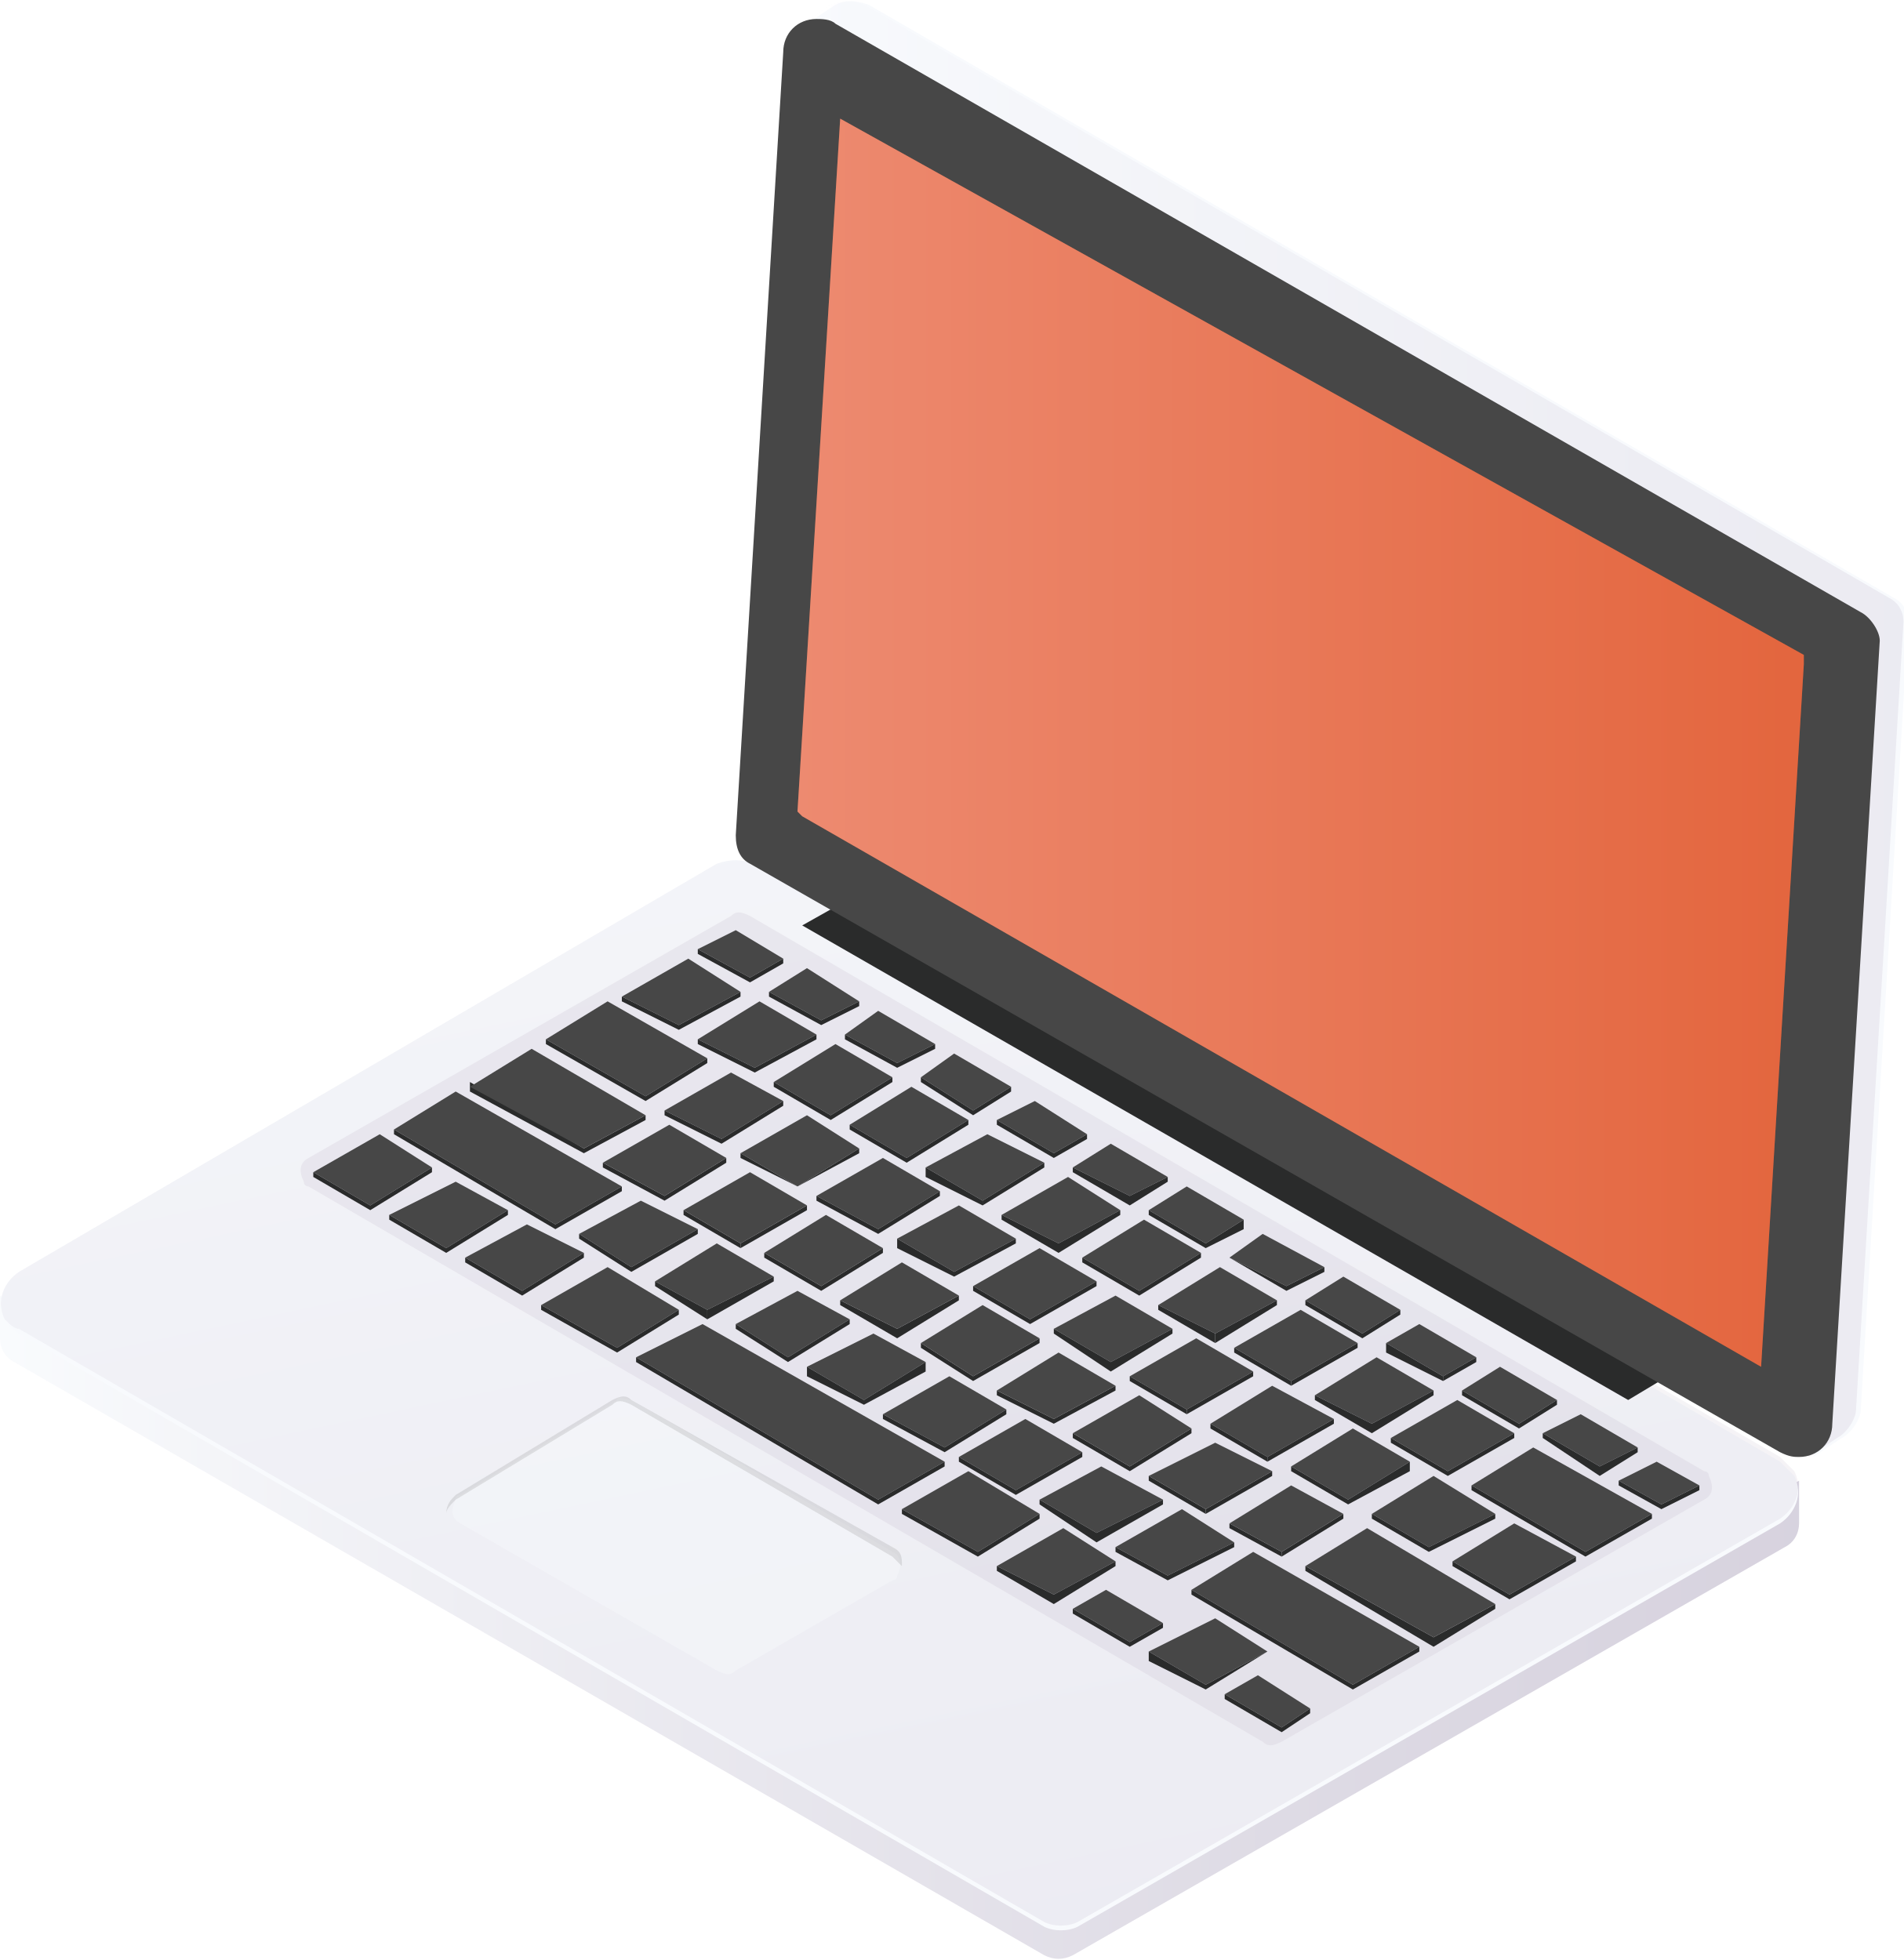
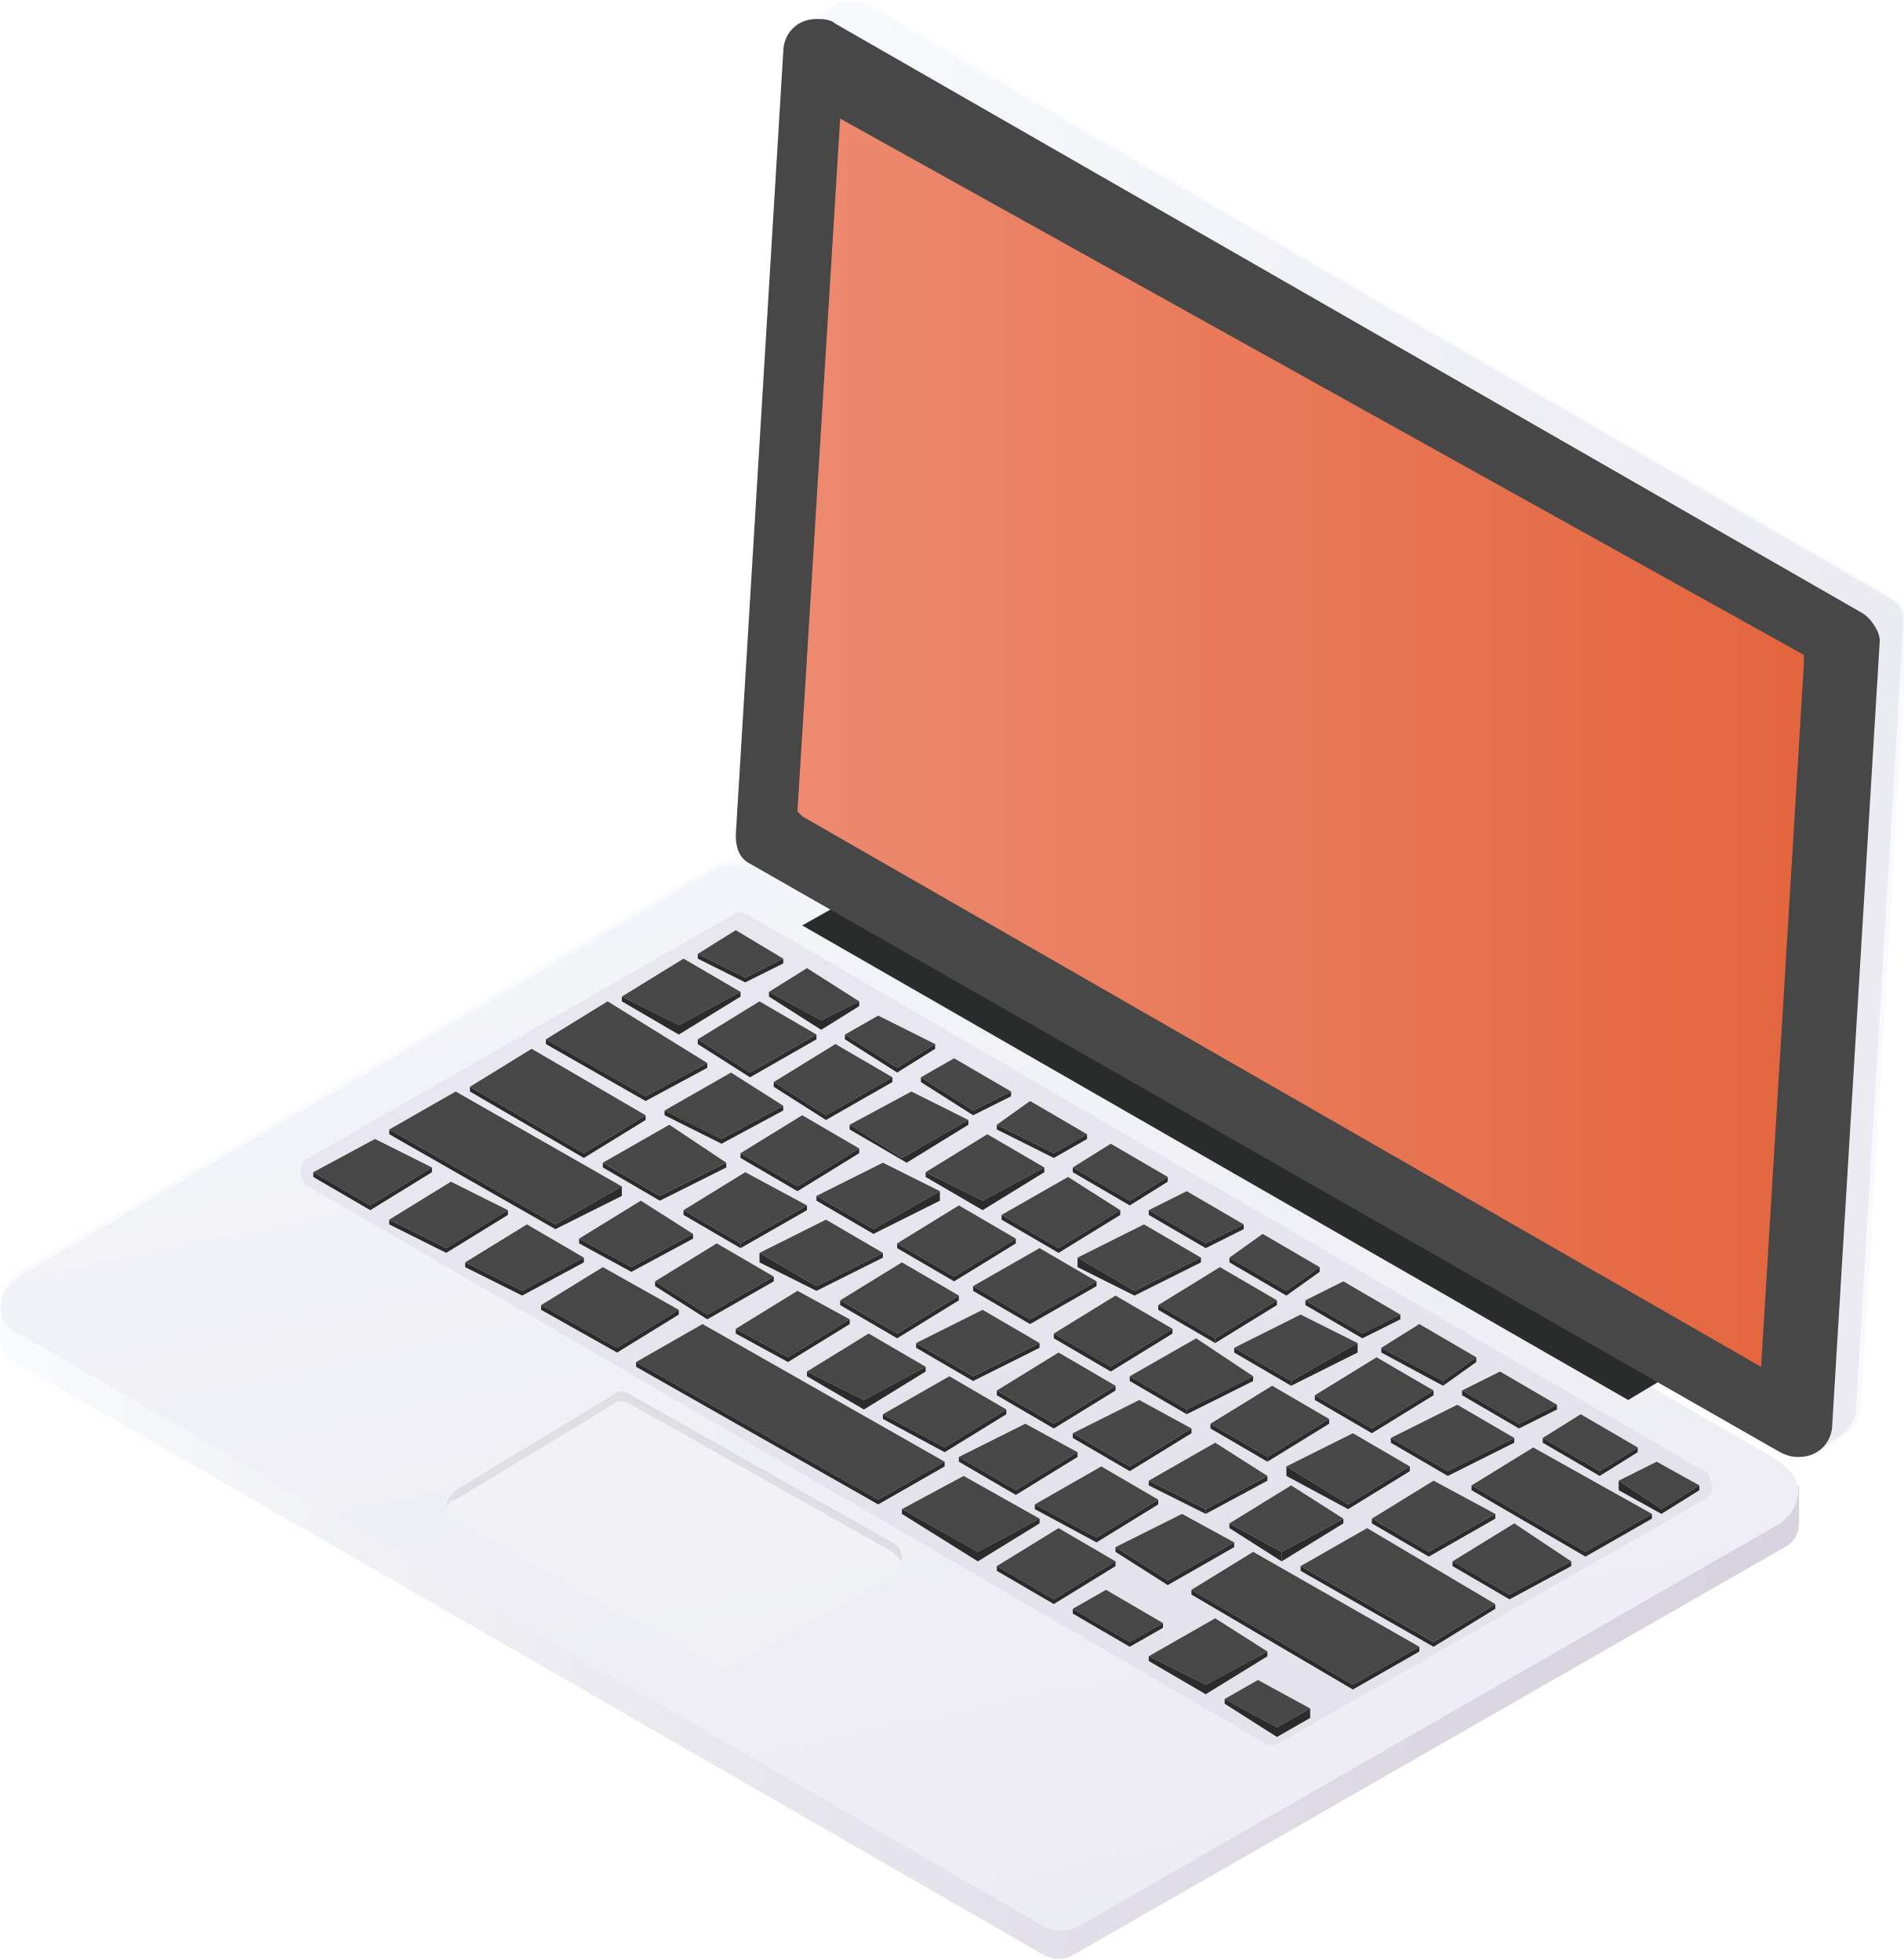
<svg xmlns="http://www.w3.org/2000/svg" version="1.1" id="Layer_1" x="0px" y="0px" viewBox="0 0 40.1 41.3" style="enable-background:new 0 0 40.1 41.3;" xml:space="preserve">
  <style type="text/css">
- 	.st0{fill:#2A2B2B;}
- 	.st1{fill:#F8FAFD;}
- 	.st2{opacity:0.16;fill:url(#SVGID_1_);enable-background:new    ;}
- 	.st3{opacity:6.000000e-02;fill:url(#SVGID_2_);enable-background:new    ;}
+ 	.st0{fill:#F8FAFD;}
+ 	.st1{opacity:0.16;fill:url(#SVGID_1_);enable-background:new    ;}
+ 	.st2{opacity:6.000000e-02;fill:url(#SVGID_2_);enable-background:new    ;}
+ 	.st3{fill:#2A2B2B;}
	.st4{opacity:6.000000e-02;fill:url(#SVGID_3_);enable-background:new    ;}
	.st5{fill:#474747;}
	.st6{fill:#E55933;}
	.st7{opacity:0.3;}
	.st8{fill:url(#SVGID_4_);}
	.st9{opacity:0.2;fill:#C0B5C6;enable-background:new    ;}
- 	.st10{opacity:0.4;fill:#F8FAFD;enable-background:new    ;}
- 	.st11{opacity:0.2;fill:#808080;enable-background:new    ;}
+ 	.st10{opacity:0.4;enable-background:new    ;}
+ 	.st11{opacity:0.4;fill:#F8FAFD;}
+ 	.st12{opacity:0.4;fill:#808080;enable-background:new    ;}
</style>
-   <g id="Layer_2-2">
-     <polyline class="st0" points="28.9,30.1 30.2,29.4 30.2,29.3 28.9,30  " />
-     <polygon class="st0" points="28.9,30 27.7,29.4 27.7,29.4 28.9,30.1  " />
-     <polyline class="st0" points="28.7,28.2 29.5,27.7 29.5,27.6 28.7,28.1  " />
-     <polygon class="st0" points="28.7,28.1 27.5,27.4 27.5,27.5 28.7,28.2  " />
-     <polyline class="st0" points="30.2,34.6 31.5,33.9 31.5,33.8 30.2,34.5  " />
-     <polygon class="st0" points="30.2,34.5 27.5,33 27.5,33 30.2,34.6  " />
-     <path class="st1" d="M22.6,40.2c-0.2,0.1-0.4,0.1-0.6,0L0,27.3v0.9c0,0.2,0.1,0.4,0.3,0.5L22,41.2c0.2,0.1,0.4,0.1,0.6,0l15-8.6   c0.2-0.1,0.3-0.3,0.3-0.5v-0.9L22.6,40.2z" />
-     <linearGradient id="SVGID_1_" gradientUnits="userSpaceOnUse" x1="-1.060153e-04" y1="34.308" x2="37.8" y2="34.308">
-       <stop offset="0" style="stop-color:#FFFFFF" />
-       <stop offset="8.492316e-02" style="stop-color:#E8E3EA" />
-       <stop offset="0.343" style="stop-color:#A594AE" />
-       <stop offset="0.573" style="stop-color:#70547E" />
-       <stop offset="0.766" style="stop-color:#49275B" />
-       <stop offset="0.913" style="stop-color:#320A46" />
-       <stop offset="0.999" style="stop-color:#29003E" />
-     </linearGradient>
-     <path class="st2" d="M22.6,40.2c-0.2,0.1-0.4,0.1-0.6,0L0,27.3v0.9c0,0.2,0.1,0.4,0.3,0.5L22,41.2c0.2,0.1,0.4,0.1,0.6,0l15-8.6   c0.2-0.1,0.3-0.3,0.3-0.5v-0.9L22.6,40.2z" />
-     <path class="st1" d="M15.1,18.2L0.4,26.8c-0.3,0.2-0.5,0.6-0.3,1c0.1,0.1,0.1,0.2,0.3,0.3l21.6,12.5c0.2,0.1,0.5,0.1,0.7,0   l14.8-8.5c0.3-0.2,0.5-0.6,0.3-1c-0.1-0.1-0.2-0.2-0.3-0.3L15.9,18.2C15.6,18.1,15.4,18.1,15.1,18.2z" />
-     <linearGradient id="SVGID_2_" gradientUnits="userSpaceOnUse" x1="13.978" y1="38.092" x2="22.448" y2="-2.138" gradientTransform="matrix(1 0 0 -1 0 44)">
-       <stop offset="0" style="stop-color:#FFFFFF" />
-       <stop offset="8.492316e-02" style="stop-color:#E8E3EA" />
-       <stop offset="0.343" style="stop-color:#A594AE" />
-       <stop offset="0.573" style="stop-color:#70547E" />
-       <stop offset="0.766" style="stop-color:#49275B" />
-       <stop offset="0.913" style="stop-color:#320A46" />
-       <stop offset="0.999" style="stop-color:#29003E" />
-     </linearGradient>
-     <path class="st3" d="M15.1,18.2L0.4,26.8c-0.3,0.2-0.5,0.6-0.3,1C0.2,27.9,0.3,28,0.4,28l21.6,12.5c0.2,0.1,0.5,0.1,0.7,0l14.8-8.5   c0.3-0.2,0.5-0.6,0.3-1c-0.1-0.1-0.2-0.2-0.3-0.3L15.9,18.2C15.6,18.1,15.4,18.1,15.1,18.2z" />
-     <polygon class="st0" points="18.5,18.6 35.8,28.6 34.3,29.5 16.9,19.5  " />
-     <path class="st1" d="M18.3,0.1C18,0,17.8,0,17.6,0.1l-0.6,0.4l21.3,11.9c0.2,0.1,0.3,0.3,0.3,0.5l-0.4,17.8l0.6-0.4   c0.2-0.1,0.4-0.4,0.4-0.6l1-16.6c0-0.2-0.1-0.4-0.3-0.5L18.3,0.1z" />
-     <linearGradient id="SVGID_3_" gradientUnits="userSpaceOnUse" x1="16.905" y1="28.648" x2="40.055" y2="28.648" gradientTransform="matrix(1 0 0 -1 0 44)">
-       <stop offset="0" style="stop-color:#FFFFFF" />
-       <stop offset="8.492316e-02" style="stop-color:#E8E3EA" />
-       <stop offset="0.343" style="stop-color:#A594AE" />
-       <stop offset="0.573" style="stop-color:#70547E" />
-       <stop offset="0.766" style="stop-color:#49275B" />
-       <stop offset="0.913" style="stop-color:#320A46" />
-       <stop offset="0.999" style="stop-color:#29003E" />
-     </linearGradient>
-     <path class="st4" d="M18.2,0.1C18,0,17.7,0,17.5,0.1l-0.6,0.4l21.3,11.9c0.2,0.1,0.3,0.3,0.3,0.5l-0.4,17.8l0.6-0.4   c0.2-0.1,0.4-0.4,0.4-0.6l1-16.6c0-0.2-0.1-0.4-0.3-0.5L18.2,0.1z" />
-     <path class="st5" d="M15.5,17.6l1-16.5c0-0.4,0.3-0.7,0.7-0.7c0.1,0,0.3,0,0.4,0.1l21.6,12.4c0.2,0.1,0.4,0.4,0.4,0.6l-1,16.5   c0,0.4-0.3,0.7-0.7,0.7c-0.1,0-0.2,0-0.4-0.1L15.8,18.2C15.6,18.1,15.5,17.9,15.5,17.6z" />
-     <path class="st6" d="M16.9,17.2c0,0-0.1-0.1-0.1-0.1l0.9-14.6L38,13.8c0,0,0,0.1,0,0.2l-0.9,14.8L16.9,17.2z" />
-     <g class="st7">
-       <linearGradient id="SVGID_4_" gradientUnits="userSpaceOnUse" x1="16.849" y1="28.34" x2="38.007" y2="28.34" gradientTransform="matrix(1 0 0 -1 0 44)">
+   <g>
+     <g id="Layer_2-2">
+       <path class="st0" d="M22.6,40.2c-0.2,0.1-0.4,0.1-0.6,0L0,27.3v0.9c0,0.2,0.1,0.4,0.3,0.5L22,41.2c0.2,0.1,0.4,0.1,0.6,0l15-8.6    c0.2-0.1,0.3-0.3,0.3-0.5l0-0.7L22.6,40.2z" />
+       <linearGradient id="SVGID_1_" gradientUnits="userSpaceOnUse" x1="0" y1="9.713" x2="37.767" y2="9.713" gradientTransform="matrix(1 0 0 -1 0 44)">
        <stop offset="0" style="stop-color:#FFFFFF" />
-         <stop offset="1" style="stop-color:#DE8456" />
+         <stop offset="8.492316e-02" style="stop-color:#E8E3EA" />
+         <stop offset="0.343" style="stop-color:#A594AE" />
+         <stop offset="0.573" style="stop-color:#70547E" />
+         <stop offset="0.766" style="stop-color:#49275B" />
+         <stop offset="0.913" style="stop-color:#320A46" />
+         <stop offset="0.999" style="stop-color:#29003E" />
      </linearGradient>
-       <path class="st8" d="M16.9,17.2c0,0-0.1-0.1-0.1-0.1l0.9-14.6L38,13.8c0,0,0,0.1,0,0.2l-0.9,14.8L16.9,17.2z" />
+       <path class="st1" d="M22.6,40.2c-0.2,0.1-0.4,0.1-0.6,0L0,27.3v0.9c0,0.2,0.1,0.4,0.3,0.5L22,41.2c0.2,0.1,0.4,0.1,0.6,0l15-8.6    c0.2-0.1,0.3-0.3,0.3-0.5l0-0.8L22.6,40.2z" />
+       <path class="st0" d="M15.1,18.2L0.4,26.8c-0.3,0.2-0.5,0.6-0.3,1c0.1,0.1,0.1,0.2,0.3,0.3L22,40.6c0.2,0.1,0.5,0.1,0.7,0l14.8-8.5    c0.3-0.2,0.5-0.6,0.3-1c-0.1-0.1-0.2-0.2-0.3-0.3L15.9,18.2C15.6,18.1,15.4,18.1,15.1,18.2z" />
+       <linearGradient id="SVGID_2_" gradientUnits="userSpaceOnUse" x1="14.003" y1="393.996" x2="22.473" y2="434.226" gradientTransform="matrix(1 0 0 1 0 -388)">
+         <stop offset="0" style="stop-color:#FFFFFF" />
+         <stop offset="8.492316e-02" style="stop-color:#E8E3EA" />
+         <stop offset="0.343" style="stop-color:#A594AE" />
+         <stop offset="0.573" style="stop-color:#70547E" />
+         <stop offset="0.766" style="stop-color:#49275B" />
+         <stop offset="0.913" style="stop-color:#320A46" />
+         <stop offset="0.999" style="stop-color:#29003E" />
+       </linearGradient>
+       <path class="st2" d="M15.1,18.3L0.4,26.9c-0.3,0.2-0.5,0.6-0.3,1c0.1,0.1,0.2,0.2,0.3,0.2L22,40.6c0.2,0.1,0.5,0.1,0.7,0l14.8-8.5    c0.3-0.2,0.5-0.6,0.3-1c-0.1-0.1-0.2-0.2-0.3-0.3L15.9,18.3C15.6,18.2,15.4,18.2,15.1,18.3z" />
+       <polygon class="st3" points="18.5,18.6 35.8,28.6 34.3,29.5 16.9,19.5   " />
+       <path class="st0" d="M18.3,0.1C18,0,17.8,0,17.6,0.1L17,0.5l21.3,11.9c0.2,0.1,0.3,0.3,0.3,0.5l-0.4,17.8l0.6-0.4    c0.2-0.1,0.4-0.4,0.4-0.6l1-16.6c0-0.2-0.1-0.4-0.3-0.5L18.3,0.1z" />
+       <linearGradient id="SVGID_3_" gradientUnits="userSpaceOnUse" x1="16.9" y1="403.363" x2="40.05" y2="403.363" gradientTransform="matrix(1 0 0 1 0 -388)">
+         <stop offset="0" style="stop-color:#FFFFFF" />
+         <stop offset="8.492316e-02" style="stop-color:#E8E3EA" />
+         <stop offset="0.343" style="stop-color:#A594AE" />
+         <stop offset="0.573" style="stop-color:#70547E" />
+         <stop offset="0.766" style="stop-color:#49275B" />
+         <stop offset="0.913" style="stop-color:#320A46" />
+         <stop offset="0.999" style="stop-color:#29003E" />
+       </linearGradient>
+       <path class="st4" d="M18.2,0.1C18,0,17.7,0,17.5,0.1l-0.6,0.4l21.3,11.9c0.2,0.1,0.3,0.3,0.3,0.5l-0.4,17.8l0.6-0.4    c0.2-0.1,0.4-0.4,0.4-0.6l1-16.6c0-0.2-0.1-0.4-0.3-0.5L18.2,0.1z" />
+       <path class="st5" d="M15.5,17.6l1-16.5c0-0.4,0.3-0.7,0.7-0.7c0.1,0,0.3,0,0.4,0.1l21.6,12.4c0.2,0.1,0.4,0.4,0.4,0.6l-1,16.5    c0,0.4-0.3,0.7-0.7,0.7c-0.1,0-0.2,0-0.4-0.1L15.8,18.2C15.6,18.1,15.5,17.9,15.5,17.6z" />
+       <path class="st6" d="M16.9,17.2l-0.1-0.1l0.9-14.6L38,13.8c0,0,0,0.1,0,0.2l-0.9,14.8L16.9,17.2z" />
+       <g class="st7">
+         <linearGradient id="SVGID_4_" gradientUnits="userSpaceOnUse" x1="16.849" y1="403.65" x2="38.007" y2="403.65" gradientTransform="matrix(1 0 0 1 0 -388)">
+           <stop offset="0" style="stop-color:#FFFFFF" />
+           <stop offset="1" style="stop-color:#DE8456" />
+         </linearGradient>
+         <path class="st8" d="M16.9,17.2l-0.1-0.1l0.9-14.6L38,13.8c0,0,0,0.1,0,0.2l-0.9,14.8L16.9,17.2z" />
+       </g>
+       <path class="st9" d="M15.4,19.3l-8.9,5.1c-0.2,0.1-0.2,0.3-0.1,0.5C6.4,25,6.5,25,6.5,25l20.1,11.7c0.1,0.1,0.2,0.1,0.4,0l8.9-5.1    c0.2-0.1,0.2-0.3,0.1-0.5c0-0.1-0.1-0.1-0.1-0.1L15.8,19.3C15.6,19.2,15.5,19.2,15.4,19.3z" />
    </g>
-     <path class="st9" d="M15.4,19.3l-8.9,5.1c-0.2,0.1-0.2,0.3-0.1,0.5C6.4,25,6.5,25,6.5,25l20.1,11.7c0.1,0.1,0.2,0.1,0.4,0l8.9-5.1   c0.2-0.1,0.2-0.3,0.1-0.5c0-0.1-0.1-0.1-0.1-0.1L15.8,19.3C15.6,19.2,15.5,19.2,15.4,19.3z" />
-     <polygon class="st0" points="13.6,23.5 12.3,24.2 9.9,22.8 9.9,23 12.3,24.3 13.6,23.6  " />
-     <polygon class="st5" points="13.1,25 9.6,23 8.3,23.8 11.7,25.8  " />
-     <polygon class="st5" points="14.7,25.9 13.5,25.3 12.2,26 13.3,26.7  " />
-     <polygon class="st5" points="16.3,26.9 15.1,26.2 13.8,27 14.9,27.6  " />
-     <polygon class="st5" points="17.9,27.8 16.8,27.2 15.5,27.9 16.6,28.6  " />
-     <polygon class="st5" points="19.5,28.7 18.4,28.1 17,28.8 18.2,29.5  " />
-     <polygon class="st5" points="21.2,29.7 20,29 18.6,29.8 19.9,30.5  " />
-     <polygon class="st5" points="22.8,30.6 21.6,29.9 20.2,30.7 21.4,31.4  " />
-     <polygon class="st5" points="24.5,31.6 23.2,30.9 21.9,31.6 23.1,32.3  " />
-     <polygon class="st5" points="26,32.5 24.9,31.8 23.5,32.6 24.6,33.2  " />
-     <polygon class="st5" points="25.1,33.5 28.5,35.5 29.9,34.7 26.4,32.7  " />
-     <polygon class="st5" points="16.5,23.2 15.4,22.6 14,23.4 15.2,24  " />
-     <polygon class="st5" points="18.1,24.2 17,23.5 15.6,24.3 16.8,25  " />
-     <polygon class="st5" points="19.8,25.1 18.6,24.4 17.2,25.2 18.5,25.9  " />
-     <polygon class="st5" points="21.4,26.1 20.2,25.4 18.9,26.1 20.1,26.8  " />
-     <polygon class="st5" points="23.1,27 21.9,26.3 20.5,27.1 21.7,27.8  " />
-     <polygon class="st5" points="24.7,28 23.5,27.3 22.2,28 23.4,28.7  " />
-     <polygon class="st5" points="26.4,28.9 25.2,28.2 23.8,29 25,29.7  " />
-     <polygon class="st5" points="28.1,29.9 26.8,29.2 25.5,30 26.7,30.7  " />
-     <polygon class="st5" points="29.7,30.8 28.5,30.1 27.2,30.9 28.4,31.6  " />
-     <polygon class="st5" points="31.5,31.9 30.2,31.1 28.9,31.9 30.1,32.6  " />
-     <polygon class="st5" points="33.2,32.8 31.9,32.1 30.6,32.9 31.8,33.6  " />
-     <polygon class="st5" points="14.9,22.3 12.8,21.1 11.5,21.9 13.6,23.1  " />
-     <polygon class="st5" points="9.1,24.6 8,23.9 6.6,24.7 7.8,25.4  " />
-     <polygon class="st5" points="10.7,25.5 9.6,24.9 8.2,25.6 9.4,26.3  " />
-     <polygon class="st5" points="12.3,26.4 11.1,25.8 9.8,26.5 11,27.2  " />
-     <polygon class="st5" points="14.3,27.6 12.8,26.7 11.4,27.5 13,28.4  " />
-     <polygon class="st5" points="14.8,27.9 13.4,28.6 18.5,31.6 19.9,30.8  " />
-     <polygon class="st5" points="21,33 22.2,33.6 23.5,32.9 22.4,32.2  " />
-     <polygon class="st5" points="24.2,34.8 25.4,35.5 26.7,34.8 25.6,34.1  " />
-     <polygon class="st5" points="19,31.8 20.6,32.7 21.9,31.9 20.4,31  " />
-     <polygon class="st5" points="27,36.4 25.8,35.7 26.5,35.3 27.6,36  " />
-     <polygon class="st5" points="23.8,34.6 22.6,33.9 23.3,33.5 24.5,34.2  " />
-     <polygon class="st5" points="15.6,20.9 14.5,20.2 13.1,21 14.3,21.6  " />
-     <polygon class="st5" points="17.2,21.8 16,21.1 14.7,21.9 15.9,22.5  " />
-     <polygon class="st5" points="18.8,22.7 17.6,22 16.3,22.8 17.5,23.5  " />
-     <polygon class="st5" points="20.4,23.6 19.2,22.9 17.9,23.7 19.1,24.4  " />
-     <polygon class="st5" points="22,24.5 20.8,23.9 19.5,24.6 20.7,25.3  " />
-     <polygon class="st5" points="23.6,25.5 22.5,24.8 21.1,25.6 22.3,26.2  " />
-     <polygon class="st5" points="25.3,26.4 24.1,25.7 22.8,26.5 24,27.2  " />
-     <polygon class="st5" points="26.9,27.4 25.7,26.7 24.4,27.5 25.6,28.1  " />
-     <polygon class="st5" points="28.6,28.3 27.4,27.6 26,28.4 27.2,29.1  " />
-     <polygon class="st5" points="30.2,29.3 29,28.6 27.7,29.4 28.9,30  " />
-     <polygon class="st5" points="31.9,30.2 30.7,29.5 29.3,30.3 30.5,31  " />
-     <polygon class="st5" points="32.3,30.5 31,31.3 33.4,32.7 34.8,31.9  " />
-     <polygon class="st5" points="26.6,26 25.9,26.5 27.1,27.1 27.9,26.7  " />
-     <polygon class="st5" points="25,25 24.2,25.5 25.4,26.2 26.2,25.7  " />
-     <polygon class="st5" points="23.4,24.1 22.6,24.6 23.8,25.2 24.6,24.8  " />
-     <polygon class="st5" points="21.8,23.2 21,23.6 22.2,24.3 22.9,23.9  " />
-     <polygon class="st5" points="20.1,22.2 19.4,22.7 20.5,23.4 21.3,22.9  " />
-     <polygon class="st5" points="18.5,21.3 17.8,21.8 18.9,22.4 19.7,22  " />
-     <polygon class="st5" points="17,20.4 16.2,20.9 17.3,21.5 18.1,21.1  " />
-     <polygon class="st5" points="31.6,28.8 30.8,29.3 32,30 32.8,29.5  " />
-     <polygon class="st5" points="33.3,29.8 32.5,30.2 33.7,30.9 34.5,30.5  " />
-     <polygon class="st5" points="29.9,27.9 29.2,28.3 30.4,29 31.1,28.6  " />
-     <polygon class="st5" points="28.3,26.9 27.5,27.4 28.7,28.1 29.5,27.6  " />
-     <polygon class="st5" points="34.9,30.8 34.1,31.2 35,31.7 35.8,31.3  " />
-     <polygon class="st5" points="14.7,20 15.8,20.6 16.5,20.2 15.5,19.6  " />
-     <polygon class="st0" points="14.3,21.6 13.1,21 13.1,21.1 14.3,21.7 15.6,21 15.6,20.9  " />
-     <polygon class="st0" points="15.9,22.5 14.7,21.9 14.7,22 15.9,22.6 17.2,21.9 17.2,21.8  " />
-     <polygon class="st0" points="17.5,23.5 16.3,22.8 16.3,22.9 17.5,23.6 18.8,22.8 18.8,22.7  " />
-     <polygon class="st0" points="19.1,24.4 17.9,23.7 17.9,23.8 19.1,24.5 20.4,23.7 20.4,23.6  " />
-     <polyline class="st0" points="20.7,25.4 22,24.6 22,24.5 20.7,25.3  " />
-     <polygon class="st0" points="20.7,25.3 19.5,24.6 19.5,24.8 20.7,25.4  " />
-     <polygon class="st0" points="22.3,26.2 21.1,25.6 21.1,25.7 22.3,26.4 23.6,25.6 23.6,25.5  " />
-     <polygon class="st0" points="24,27.2 22.8,26.5 22.8,26.6 24,27.3 25.3,26.5 25.3,26.4  " />
-     <polyline class="st0" points="25.6,28.3 26.9,27.5 26.9,27.4 25.6,28.1  " />
-     <polygon class="st0" points="25.6,28.1 24.4,27.5 24.4,27.6 25.6,28.3  " />
-     <polyline class="st0" points="27.2,29.2 28.6,28.4 28.6,28.3 27.2,29.1  " />
-     <polygon class="st0" points="27.2,29.1 26,28.4 26,28.5 27.2,29.2  " />
-     <polygon class="st0" points="28.9,30 27.7,29.4 27.7,29.5 28.9,30.2 30.2,29.4 30.2,29.3  " />
-     <polygon class="st0" points="13.6,23.1 11.5,21.9 11.5,22 13.6,23.2 14.9,22.4 14.9,22.3  " />
-     <polygon class="st0" points="15.2,24 14,23.4 14,23.5 15.2,24.1 16.5,23.3 16.5,23.2  " />
-     <polygon class="st0" points="16.8,25 16.8,25 18.1,24.3 18.1,24.2  " />
-     <polygon class="st0" points="15.6,24.4 16.8,25 16.8,25 15.6,24.3  " />
-     <polygon class="st0" points="18.5,25.9 17.2,25.2 17.2,25.3 18.5,26 19.8,25.2 19.8,25.1  " />
-     <polygon class="st0" points="20.1,26.8 20.1,26.8 18.9,26.1 18.9,26.3 20.1,26.9 21.4,26.2 21.4,26.1  " />
-     <polygon class="st0" points="21.7,27.8 20.5,27.1 20.5,27.2 21.7,27.9 23.1,27.1 23.1,27  " />
-     <polygon class="st0" points="23.4,28.7 22.2,28 22.2,28.1 23.4,28.9 24.7,28.1 24.7,28  " />
-     <polygon class="st0" points="25,29.7 25,29.8 26.4,29 26.4,28.9  " />
-     <polygon class="st0" points="23.8,29.1 25,29.8 25,29.7 23.8,29  " />
-     <polygon class="st0" points="26.7,30.7 26.7,30.8 28.1,30 28.1,29.9  " />
-     <polygon class="st0" points="25.5,30 25.5,30.1 26.7,30.8 26.7,30.7  " />
-     <polygon class="st0" points="28.4,31.6 27.2,30.9 27.2,31 28.4,31.7 29.7,31 29.7,30.8  " />
-     <polygon class="st0" points="30.1,32.6 30.1,32.7 31.5,32 31.5,31.9  " />
-     <polygon class="st0" points="28.9,31.9 28.9,32 30.1,32.7 30.1,32.6  " />
-     <polygon class="st0" points="25.4,31.8 25.4,31.9 26.8,31.1 26.8,31  " />
-     <polygon class="st0" points="24.2,31.1 24.2,31.2 25.4,31.9 25.4,31.8  " />
-     <polygon class="st0" points="22.2,29.9 21,29.3 21,29.4 22.2,30 23.5,29.3 23.5,29.2  " />
-     <polygon class="st0" points="20.5,29 19.4,28.3 19.4,28.4 20.5,29.1 21.9,28.3 21.9,28.2  " />
-     <polygon class="st0" points="18.6,26.3 17.3,27.1 16.1,26.4 16.1,26.5 17.3,27.2 18.6,26.4  " />
-     <polygon class="st0" points="11.7,25.8 8.3,23.8 8.3,23.9 11.7,25.9 13.1,25.1 13.1,25  " />
-     <polyline class="st0" points="12.2,26 12.2,26.1 13.3,26.8 14.7,26 14.7,25.9 13.3,26.7 12.2,26  " />
-     <polygon class="st0" points="14.9,27.6 14.9,27.8 16.3,27 16.3,26.9  " />
-     <polygon class="st0" points="13.8,27.1 14.9,27.8 14.9,27.6 13.8,27  " />
-     <polygon class="st0" points="16.6,28.6 15.5,27.9 15.5,28 16.6,28.7 17.9,27.9 17.9,27.8  " />
-     <polygon class="st0" points="19.9,30.5 18.6,29.8 18.6,29.9 19.9,30.6 21.2,29.8 21.2,29.7  " />
-     <polygon class="st0" points="21.4,31.4 20.2,30.7 20.2,30.8 21.4,31.5 22.8,30.7 22.8,30.6  " />
-     <polygon class="st0" points="23.1,32.3 21.9,31.6 21.9,31.7 23.1,32.5 24.5,31.7 24.5,31.6  " />
-     <polygon class="st0" points="24.6,33.2 23.5,32.6 23.5,32.7 24.6,33.3 26,32.6 26,32.5  " />
-     <polygon class="st0" points="18.2,29.5 17,28.8 17,29 18.2,29.6 19.5,28.9 19.5,28.7  " />
-     <polygon class="st0" points="28.5,35.5 28.5,35.5 25.1,33.5 25.1,33.6 28.5,35.6 29.9,34.8 29.9,34.7  " />
-     <polygon class="st0" points="30.2,34.5 27.5,33 27.5,33.1 30.2,34.7 31.5,33.9 31.5,33.8  " />
-     <polygon class="st0" points="13,28.4 11.4,27.5 11.4,27.6 13,28.5 14.3,27.7 14.3,27.6  " />
-     <polygon class="st0" points="18.5,31.6 13.4,28.6 13.4,28.7 18.5,31.7 19.9,30.9 19.9,30.8  " />
-     <polyline class="st0" points="20.6,32.8 19,31.9 19,31.8 20.6,32.7 21.9,31.9 21.9,32 20.6,32.8  " />
-     <polygon class="st0" points="22.2,33.6 21,33 21,33.1 22.2,33.8 23.5,33 23.5,32.9  " />
-     <polygon class="st0" points="23.8,34.6 22.6,33.9 22.6,34 23.8,34.7 24.5,34.3 24.5,34.2  " />
-     <polygon class="st0" points="25.4,35.5 24.2,34.8 24.2,35 25.4,35.6 26.7,34.8 26.7,34.8  " />
-     <polygon class="st0" points="27,36.4 25.8,35.7 25.8,35.8 27,36.5 27.6,36.1 27.6,36  " />
-     <polygon class="st0" points="27.1,27.1 25.9,26.5 25.9,26.5 27.1,27.2 27.9,26.8 27.9,26.7  " />
-     <polygon class="st0" points="25.4,26.2 24.2,25.5 24.2,25.6 25.4,26.3 26.2,25.9 26.2,25.7  " />
-     <polygon class="st0" points="23.8,25.2 23.8,25.2 22.6,24.6 22.6,24.7 23.8,25.4 24.6,24.9 24.6,24.8  " />
-     <polygon class="st0" points="22.2,24.3 21,23.6 21,23.7 22.2,24.4 22.9,24 22.9,23.9  " />
-     <polygon class="st0" points="20.5,23.4 20.5,23.4 19.4,22.7 19.4,22.8 20.5,23.5 21.3,23 21.3,22.9  " />
-     <polygon class="st0" points="18.9,22.4 17.8,21.8 17.8,21.9 18.9,22.5 19.7,22.1 19.7,22  " />
-     <polygon class="st0" points="17.3,21.5 16.2,20.9 16.2,21 17.3,21.6 18.1,21.2 18.1,21.1  " />
-     <polygon class="st0" points="15.8,20.6 14.7,20 14.7,20.1 15.8,20.7 16.5,20.3 16.5,20.2  " />
-     <polygon class="st0" points="14,25.2 12.7,24.5 12.7,24.6 14,25.3 15.3,24.5 15.3,24.4  " />
-     <polygon class="st0" points="28.3,31.9 27,32.7 27,32.8 28.3,32  " />
-     <polygon class="st0" points="25.9,32.1 25.9,32.2 27,32.8 27,32.7  " />
-     <polygon class="st0" points="15.6,26.2 15.6,26.3 17,25.5 17,25.4  " />
-     <polygon class="st0" points="14.4,25.6 15.6,26.3 15.6,26.2 14.4,25.5  " />
-     <polygon class="st0" points="23.8,30.9 22.6,30.2 22.6,30.3 23.8,31 25.1,30.2 25.1,30.1  " />
-     <polygon class="st0" points="20.2,27.3 18.9,28 17.7,27.4 17.7,27.5 18.9,28.2 18.9,28.2 18.9,28.2 18.9,28.2 18.9,28.2 20.2,27.4     " />
-     <polygon class="st5" points="25.9,32.1 27,32.7 28.3,31.9 27.2,31.3  " />
-     <polygon class="st5" points="24.2,31.1 25.4,31.8 26.8,31 25.6,30.4  " />
-     <polygon class="st5" points="22.6,30.2 23.8,30.9 25.1,30.1 24,29.4  " />
-     <polygon class="st5" points="21,29.3 22.2,29.9 23.5,29.2 22.3,28.5  " />
-     <polygon class="st5" points="19.4,28.3 20.5,29 21.9,28.2 20.7,27.5  " />
-     <polygon class="st5" points="16.1,26.4 17.3,27.1 18.6,26.3 17.4,25.6  " />
-     <polygon class="st5" points="14.4,25.5 15.6,26.2 17,25.4 15.8,24.7  " />
-     <polygon class="st5" points="12.7,24.5 14,25.2 15.3,24.4 14.1,23.7  " />
-     <polygon class="st5" points="9.9,22.9 12.3,24.2 13.6,23.5 11.2,22.1  " />
-     <polygon class="st5" points="27.5,33 30.2,34.5 31.5,33.8 28.8,32.2  " />
-     <polygon class="st5" points="17.7,27.4 18.9,28 20.2,27.3 19,26.6  " />
-     <polygon class="st0" points="31.8,33.6 30.6,32.9 30.6,33 31.8,33.7 33.2,32.9 33.2,32.8  " />
-     <polygon class="st0" points="30.5,31 29.3,30.3 29.3,30.4 30.5,31.1 31.9,30.3 31.9,30.2  " />
-     <polygon class="st0" points="33.4,32.7 31,31.3 31,31.4 33.4,32.8 34.8,32 34.8,31.9  " />
-     <polygon class="st0" points="28.7,28.1 29.5,27.6 29.5,27.7 28.7,28.2 27.5,27.5 27.5,27.4  " />
-     <polygon class="st0" points="30.4,29 30.4,29.1 31.1,28.7 31.1,28.6  " />
-     <polygon class="st0" points="29.2,28.3 29.2,28.5 30.4,29.1 30.4,29  " />
-     <polyline class="st0" points="32,30.1 32.8,29.6 32.8,29.5 32,30  " />
-     <polygon class="st0" points="32,30 30.8,29.3 30.8,29.4 32,30.1  " />
-     <polygon class="st0" points="33.7,30.9 32.5,30.2 32.5,30.3 33.7,31.1 34.5,30.6 34.5,30.5  " />
-     <polygon class="st0" points="35,31.7 34.1,31.2 34.1,31.3 35,31.8 35.8,31.4 35.8,31.3  " />
-     <polyline class="st0" points="12.3,26.5 12.3,26.4 11,27.2 9.8,26.5 9.8,26.6 11,27.3 12.3,26.5  " />
-     <polygon class="st0" points="10.7,25.5 9.4,26.3 8.2,25.6 8.2,25.7 9.4,26.4 10.7,25.6  " />
-     <polygon class="st0" points="7.8,25.4 6.6,24.7 6.6,24.8 7.8,25.5 9.1,24.7 9.1,24.6  " />
-     <path class="st10" d="M13.3,29.5l5.5,3.2c0.2,0.1,0.2,0.3,0.1,0.5c0,0.1-0.1,0.1-0.1,0.1l-3.3,1.9c-0.1,0.1-0.2,0.1-0.4,0l-5.4-3.1   c-0.2-0.1-0.2-0.3-0.1-0.5c0-0.1,0.1-0.1,0.1-0.1l3.3-2C13,29.4,13.2,29.5,13.3,29.5z" />
-     <path class="st11" d="M9.6,31.6l3.3-2c0.1-0.1,0.2-0.1,0.4,0l5.5,3.2c0.1,0.1,0.1,0.1,0.2,0.2c0-0.2,0-0.3-0.2-0.4l-5.5-3.1   c-0.1-0.1-0.2-0.1-0.4,0l-3.3,2c-0.1,0.1-0.2,0.2-0.2,0.4C9.4,31.8,9.5,31.7,9.6,31.6z" />
+     <g class="st10">
+       <path class="st11" d="M13.3,29.5l5.5,3.1c0.2,0.1,0.2,0.5,0,0.6l-3.3,1.9c-0.1,0.1-0.2,0.1-0.4,0l-5.5-3.1c-0.2-0.1-0.2-0.5,0-0.6    l3.3-2C13,29.4,13.2,29.4,13.3,29.5z" />
+       <path class="st12" d="M9.6,31.6l3.3-2c0.1-0.1,0.2-0.1,0.4,0l5.5,3.1c0.1,0.1,0.1,0.1,0.2,0.2c0-0.1,0-0.3-0.2-0.4l-5.5-3.1    c-0.1-0.1-0.3-0.1-0.4,0l-3.3,2c-0.1,0.1-0.2,0.2-0.2,0.4C9.4,31.7,9.5,31.6,9.6,31.6z" />
+     </g>
+   </g>
+   <g>
+     <g>
+       <polygon class="st3" points="13.6,23.5 12.3,24.3 9.9,22.9 9.9,23 12.3,24.4 13.6,23.6   " />
+       <g>
+         <g>
+           <polygon class="st5" points="13.1,25 9.6,23 8.2,23.8 11.7,25.8     " />
+           <polygon class="st5" points="14.6,26 13.5,25.3 12.2,26.1 13.3,26.7     " />
+           <polygon class="st5" points="16.3,26.9 15.1,26.2 13.8,27 14.9,27.7     " />
+           <polygon class="st5" points="17.9,27.8 16.8,27.2 15.5,28 16.6,28.6     " />
+           <polygon class="st5" points="19.5,28.8 18.3,28.1 17,28.9 18.2,29.5     " />
+           <polygon class="st5" points="21.2,29.7 20,29 18.6,29.8 19.9,30.5     " />
+           <polygon class="st5" points="22.7,30.6 21.6,30 20.2,30.7 21.4,31.4     " />
+           <polygon class="st5" points="24.4,31.6 23.2,30.9 21.8,31.7 23.1,32.4     " />
+           <polygon class="st5" points="26,32.5 24.9,31.9 23.5,32.6 24.6,33.3     " />
+           <g>
+             <polygon class="st5" points="25.1,33.5 28.5,35.5 29.9,34.7 26.4,32.7      " />
+             <g>
+               <g>
+                 <polygon class="st5" points="16.5,23.3 15.4,22.6 14,23.4 15.2,24        " />
+                 <polygon class="st5" points="18.1,24.2 16.9,23.5 15.6,24.3 16.8,25        " />
+                 <polygon class="st5" points="19.8,25.1 18.6,24.5 17.2,25.2 18.4,25.9        " />
+                 <polygon class="st5" points="21.4,26.1 20.2,25.4 18.9,26.2 20.1,26.9        " />
+                 <polygon class="st5" points="23.1,27 21.9,26.3 20.5,27.1 21.7,27.8        " />
+                 <polygon class="st5" points="24.7,28 23.5,27.3 22.2,28.1 23.4,28.8        " />
+                 <polygon class="st5" points="26.4,29 25.2,28.2 23.8,29 25,29.7        " />
+                 <polygon class="st5" points="28,29.9 26.8,29.2 25.5,30 26.7,30.7        " />
+                 <polygon class="st5" points="29.7,30.9 28.5,30.2 27.1,30.9 28.4,31.7        " />
+                 <polygon class="st5" points="31.5,31.9 30.2,31.2 28.9,32 30.1,32.7        " />
+                 <polygon class="st5" points="33.1,32.9 31.9,32.1 30.6,32.9 31.8,33.6        " />
+                 <polygon class="st5" points="14.9,22.4 12.8,21.1 11.5,21.9 13.6,23.1        " />
+               </g>
+               <g>
+                 <polygon class="st5" points="9.1,24.6 7.9,24 6.6,24.7 7.8,25.4        " />
+                 <polygon class="st5" points="10.7,25.5 9.5,24.9 8.2,25.7 9.4,26.3        " />
+                 <polygon class="st5" points="12.3,26.5 11.1,25.8 9.8,26.6 11,27.2        " />
+                 <polygon class="st5" points="14.3,27.6 12.7,26.7 11.4,27.5 13,28.4        " />
+                 <polygon class="st5" points="14.8,27.9 13.4,28.7 18.5,31.6 19.9,30.8        " />
+                 <polygon class="st5" points="21,33 22.2,33.7 23.5,32.9 22.3,32.2        " />
+                 <polygon class="st5" points="24.2,34.9 25.4,35.5 26.7,34.8 25.6,34.1        " />
+                 <polygon class="st5" points="19,31.8 20.6,32.7 21.9,32 20.3,31.1        " />
+                 <polygon class="st5" points="26.9,36.4 25.8,35.8 26.5,35.4 27.6,36        " />
+                 <polygon class="st5" points="23.8,34.6 22.6,33.9 23.3,33.5 24.5,34.2        " />
+               </g>
+               <g>
+                 <polygon class="st5" points="15.6,20.9 14.4,20.2 13.1,21 14.3,21.6        " />
+                 <g>
+                   <polygon class="st5" points="17.2,21.8 16,21.1 14.7,21.9 15.8,22.6         " />
+                   <polygon class="st5" points="18.8,22.7 17.6,22 16.3,22.8 17.4,23.5         " />
+                   <polygon class="st5" points="20.4,23.6 19.2,23 17.9,23.7 19,24.4         " />
+                   <polygon class="st5" points="22,24.6 20.8,23.9 19.5,24.7 20.7,25.3         " />
+                   <polygon class="st5" points="23.6,25.5 22.5,24.8 21.1,25.6 22.3,26.3         " />
+                   <polygon class="st5" points="25.3,26.5 24.1,25.8 22.7,26.5 23.9,27.2         " />
+                   <polygon class="st5" points="26.9,27.4 25.7,26.7 24.4,27.5 25.6,28.2         " />
+                   <polygon class="st5" points="28.6,28.3 27.4,27.7 26,28.4 27.2,29.1         " />
+                   <polygon class="st5" points="30.2,29.3 29,28.6 27.7,29.4 28.9,30.1         " />
+                   <polygon class="st5" points="31.9,30.3 30.7,29.6 29.3,30.3 30.5,31         " />
+                   <polygon class="st5" points="32.3,30.5 31,31.3 33.4,32.7 34.8,31.9         " />
+                 </g>
+               </g>
+               <g>
+                 <polygon class="st5" points="26.6,26 25.9,26.5 27.1,27.2 27.8,26.7        " />
+                 <polygon class="st5" points="25,25.1 24.2,25.5 25.4,26.2 26.2,25.8        " />
+                 <polygon class="st5" points="23.4,24.1 22.6,24.6 23.8,25.3 24.6,24.8        " />
+                 <polygon class="st5" points="21.7,23.2 21,23.7 22.2,24.3 22.9,23.9        " />
+                 <polygon class="st5" points="20.1,22.3 19.4,22.7 20.5,23.4 21.3,23        " />
+                 <polygon class="st5" points="18.5,21.4 17.8,21.8 18.9,22.5 19.7,22        " />
+                 <polygon class="st5" points="17,20.4 16.2,20.9 17.3,21.5 18.1,21.1        " />
+                 <polygon class="st5" points="31.6,28.9 30.8,29.3 32,30 32.8,29.6        " />
+                 <polygon class="st5" points="33.3,29.8 32.5,30.3 33.7,31 34.5,30.5        " />
+                 <polygon class="st5" points="29.9,27.9 29.1,28.4 30.4,29.1 31.1,28.6        " />
+                 <polygon class="st5" points="28.3,27 27.5,27.4 28.7,28.1 29.5,27.7        " />
+                 <polygon class="st5" points="34.9,30.8 34.1,31.2 35,31.8 35.8,31.3        " />
+                 <polygon class="st5" points="14.7,20.1 15.7,20.6 16.5,20.2 15.5,19.6        " />
+               </g>
+               <g>
+                 <g>
+                   <polygon class="st3" points="14.3,21.6 13.1,21 13.1,21.1 14.3,21.8 15.6,21 15.6,20.9         " />
+                   <polygon class="st3" points="15.8,22.6 14.7,21.9 14.7,22 15.8,22.7 17.2,21.9 17.2,21.8         " />
+                   <polygon class="st3" points="17.4,23.5 16.3,22.8 16.3,22.9 17.4,23.6 18.8,22.8 18.8,22.7         " />
+                   <polygon class="st3" points="19,24.4 17.9,23.7 17.9,23.8 19.1,24.5 20.4,23.7 20.4,23.6         " />
+                   <g>
+                     <polyline class="st3" points="20.7,25.5 22,24.7 22,24.6 20.7,25.3          " />
+                     <polygon class="st3" points="20.7,25.3 19.5,24.7 19.5,24.8 20.7,25.5          " />
+                   </g>
+                   <polygon class="st3" points="22.3,26.3 21.1,25.6 21.1,25.7 22.3,26.4 23.6,25.6 23.6,25.5         " />
+                   <polygon class="st3" points="23.9,27.2 22.7,26.5 22.7,26.7 23.9,27.3 25.3,26.6 25.3,26.5         " />
+                   <g>
+                     <polyline class="st3" points="25.6,28.3 26.9,27.5 26.9,27.4 25.6,28.2          " />
+                     <polygon class="st3" points="25.6,28.2 24.4,27.5 24.4,27.6 25.6,28.3          " />
+                   </g>
+                   <g>
+                     <polyline class="st3" points="27.2,29.2 28.6,28.5 28.6,28.3 27.2,29.1          " />
+                     <polygon class="st3" points="27.2,29.1 26,28.4 26,28.5 27.2,29.2          " />
+                   </g>
+                   <polygon class="st3" points="28.9,30.1 27.7,29.4 27.7,29.5 28.9,30.2 30.2,29.4 30.2,29.3         " />
+                   <polygon class="st3" points="13.6,23.1 11.5,21.9 11.5,22 13.6,23.2 14.9,22.5 14.9,22.4         " />
+                   <polygon class="st3" points="15.2,24 14,23.4 14,23.5 15.2,24.1 16.5,23.4 16.5,23.3         " />
+                   <g>
+                     <polygon class="st3" points="16.8,25 16.8,25.1 18.1,24.3 18.1,24.2          " />
+                     <polygon class="st3" points="15.6,24.4 16.8,25.1 16.8,25 15.6,24.3          " />
+                   </g>
+                   <polygon class="st3" points="18.4,25.9 17.2,25.2 17.2,25.3 18.4,26 19.8,25.3 19.8,25.1         " />
+                   <polygon class="st3" points="20.1,26.9 20.1,26.9 18.9,26.2 18.9,26.3 20.1,27 21.4,26.2 21.4,26.1         " />
+                   <polygon class="st3" points="21.7,27.8 20.5,27.1 20.5,27.2 21.7,27.9 23.1,27.1 23.1,27         " />
+                   <polygon class="st3" points="23.4,28.8 22.2,28.1 22.2,28.2 23.4,28.9 24.7,28.1 24.7,28         " />
+                   <g>
+                     <polygon class="st3" points="25,29.7 25,29.8 26.4,29.1 26.4,29          " />
+                     <polygon class="st3" points="23.8,29.1 25,29.8 25,29.7 23.8,29          " />
+                   </g>
+                   <g>
+                     <polygon class="st3" points="26.7,30.7 26.7,30.8 28,30 28,29.9          " />
+                     <polygon class="st3" points="25.5,30 25.5,30.1 26.7,30.8 26.7,30.7          " />
+                   </g>
+                   <polygon class="st3" points="28.4,31.7 27.1,30.9 27.1,31.1 28.4,31.8 29.7,31 29.7,30.9         " />
+                   <g>
+                     <polygon class="st3" points="30.1,32.7 30.1,32.8 31.5,32 31.5,31.9          " />
+                     <polygon class="st3" points="28.9,32 28.9,32.1 30.1,32.8 30.1,32.7          " />
+                   </g>
+                   <g>
+                     <polygon class="st3" points="25.4,31.8 25.4,31.9 26.7,31.2 26.7,31.1          " />
+                     <polygon class="st3" points="24.2,31.2 24.2,31.3 25.4,31.9 25.4,31.8          " />
+                   </g>
+                   <polygon class="st3" points="22.2,30 21,29.3 21,29.4 22.2,30.1 23.5,29.3 23.5,29.2         " />
+                   <polygon class="st3" points="20.5,29 19.3,28.3 19.3,28.4 20.5,29.1 21.9,28.4 21.9,28.3         " />
+                   <polygon class="st3" points="18.6,26.4 17.2,27.1 16,26.4 16,26.6 17.2,27.2 18.6,26.5         " />
+                   <polygon class="st3" points="11.7,25.8 8.2,23.8 8.2,23.9 11.7,25.9 13.1,25.2 13.1,25         " />
+                   <g>
+                     <polyline class="st3" points="12.2,26.1 12.2,26.2 13.3,26.8 14.6,26.1 14.6,26 13.3,26.7 12.2,26.1          " />
+                   </g>
+                   <g>
+                     <polygon class="st3" points="14.9,27.7 14.9,27.8 16.3,27 16.3,26.9          " />
+                     <polygon class="st3" points="13.8,27.1 14.9,27.8 14.9,27.7 13.8,27          " />
+                   </g>
+                   <polygon class="st3" points="16.6,28.6 15.5,28 15.5,28.1 16.6,28.7 17.9,27.9 17.9,27.8         " />
+                   <polygon class="st3" points="19.9,30.5 18.6,29.8 18.6,29.9 19.9,30.6 21.2,29.8 21.2,29.7         " />
+                   <polygon class="st3" points="21.4,31.4 20.2,30.7 20.2,30.8 21.4,31.5 22.7,30.7 22.7,30.6         " />
+                   <polygon class="st3" points="23.1,32.4 21.8,31.7 21.8,31.8 23.1,32.5 24.4,31.7 24.4,31.6         " />
+                   <polygon class="st3" points="24.6,33.3 23.5,32.6 23.5,32.7 24.6,33.4 26,32.6 26,32.5         " />
+                   <polygon class="st3" points="18.2,29.5 17,28.9 17,29 18.2,29.7 19.5,28.9 19.5,28.8         " />
+                   <polygon class="st3" points="28.5,35.5 28.5,35.5 25.1,33.5 25.1,33.6 28.5,35.6 29.9,34.8 29.9,34.7         " />
+                   <polygon class="st3" points="30.2,34.6 27.4,33 27.4,33.1 30.2,34.7 31.5,33.9 31.5,33.8         " />
+                   <polygon class="st3" points="13,28.4 11.4,27.5 11.4,27.6 13,28.5 14.3,27.7 14.3,27.6         " />
+                   <polygon class="st3" points="18.5,31.6 13.4,28.7 13.4,28.8 18.5,31.7 19.9,30.9 19.9,30.8         " />
+                   <g>
+                     <polyline class="st3" points="20.6,32.9 19,31.9 19,31.8 20.6,32.7 21.9,32 21.9,32.1 20.6,32.9          " />
+                   </g>
+                   <polygon class="st3" points="22.2,33.7 21,33 21,33.1 22.2,33.8 23.5,33 23.5,32.9         " />
+                   <polygon class="st3" points="23.8,34.6 22.6,33.9 22.6,34 23.8,34.7 24.5,34.3 24.5,34.2         " />
+                   <polygon class="st3" points="25.4,35.5 24.2,34.9 24.2,35 25.4,35.7 26.7,34.9 26.7,34.8         " />
+                   <polygon class="st3" points="26.9,36.4 25.8,35.8 25.8,35.9 26.9,36.6 27.6,36.2 27.6,36         " />
+                   <polygon class="st3" points="27.1,27.2 25.9,26.5 25.9,26.6 27.1,27.3 27.8,26.8 27.8,26.7         " />
+                   <polygon class="st3" points="25.4,26.2 24.2,25.5 24.2,25.6 25.4,26.3 26.2,25.9 26.2,25.8         " />
+                   <polygon class="st3" points="23.8,25.3 23.8,25.3 22.6,24.6 22.6,24.7 23.8,25.4 24.6,24.9 24.6,24.8         " />
+                   <polygon class="st3" points="22.2,24.3 21,23.7 21,23.8 22.2,24.4 22.9,24 22.9,23.9         " />
+                   <polygon class="st3" points="20.5,23.4 20.5,23.4 19.4,22.7 19.4,22.8 20.5,23.5 21.3,23.1 21.3,23         " />
+                   <polygon class="st3" points="18.9,22.5 17.8,21.8 17.8,21.9 18.9,22.6 19.7,22.1 19.7,22         " />
+                   <polygon class="st3" points="17.3,21.5 16.2,20.9 16.2,21 17.3,21.7 18.1,21.2 18.1,21.1         " />
+                   <polygon class="st3" points="15.7,20.6 14.7,20.1 14.7,20.2 15.7,20.7 16.5,20.3 16.5,20.2         " />
+                   <polygon class="st3" points="13.9,25.2 12.7,24.5 12.7,24.6 13.9,25.3 15.3,24.6 15.3,24.5         " />
+                   <g>
+                     <polygon class="st3" points="28.3,32 27,32.7 27,32.9 28.3,32.1          " />
+                     <polygon class="st3" points="25.9,32.1 25.9,32.2 27,32.9 27,32.7          " />
+                   </g>
+                   <g>
+                     <polygon class="st3" points="15.6,26.2 15.6,26.3 17,25.5 17,25.4          " />
+                     <polygon class="st3" points="14.4,25.6 15.6,26.3 15.6,26.2 14.4,25.5          " />
+                   </g>
+                   <polygon class="st3" points="23.8,30.9 22.6,30.2 22.6,30.3 23.8,31 25.1,30.2 25.1,30.1         " />
+                   <polygon class="st3" points="20.2,27.3 18.9,28.1 17.7,27.4 17.7,27.5 18.9,28.2 18.9,28.2 18.9,28.2 18.9,28.2 18.9,28.2           20.2,27.4         " />
+                   <g>
+                     <polygon class="st5" points="25.9,32.1 27,32.7 28.3,32 27.2,31.3          " />
+                     <polygon class="st5" points="24.2,31.2 25.4,31.8 26.7,31.1 25.6,30.4          " />
+                     <polygon class="st5" points="22.6,30.2 23.8,30.9 25.1,30.1 24,29.5          " />
+                     <polygon class="st5" points="21,29.3 22.2,30 23.5,29.2 22.3,28.5          " />
+                     <polygon class="st5" points="19.3,28.3 20.5,29 21.9,28.3 20.7,27.6          " />
+                     <polygon class="st5" points="16,26.4 17.2,27.1 18.6,26.4 17.4,25.7          " />
+                     <polygon class="st5" points="14.4,25.5 15.6,26.2 17,25.4 15.7,24.7          " />
+                     <polygon class="st5" points="12.7,24.5 13.9,25.2 15.3,24.5 14.1,23.7          " />
+                     <polygon class="st5" points="9.9,22.9 12.3,24.3 13.6,23.5 11.2,22.1          " />
+                     <polygon class="st5" points="27.4,33 30.2,34.6 31.5,33.8 28.8,32.2          " />
+                     <polygon class="st5" points="17.7,27.4 18.9,28.1 20.2,27.3 19,26.6          " />
+                   </g>
+                   <polygon class="st3" points="31.8,33.6 30.6,32.9 30.6,33 31.8,33.7 33.1,33 33.1,32.9         " />
+                   <polygon class="st3" points="30.5,31 29.3,30.3 29.3,30.4 30.5,31.1 31.9,30.4 31.9,30.3         " />
+                   <polygon class="st3" points="33.4,32.7 31,31.3 31,31.4 33.4,32.8 34.8,32 34.8,31.9         " />
+                   <polygon class="st3" points="28.7,28.1 29.5,27.7 29.5,27.8 28.7,28.2 27.5,27.5 27.5,27.4         " />
+                   <g>
+                     <polygon class="st3" points="30.4,29.1 30.4,29.2 31.1,28.7 31.1,28.6          " />
+                     <polygon class="st3" points="29.1,28.4 29.1,28.5 30.4,29.2 30.4,29.1          " />
+                   </g>
+                   <g>
+                     <polyline class="st3" points="32,30.1 32.8,29.7 32.8,29.6 32,30          " />
+                     <polygon class="st3" points="32,30 30.8,29.3 30.8,29.4 32,30.1          " />
+                   </g>
+                   <polygon class="st3" points="33.7,31 32.5,30.3 32.5,30.4 33.7,31.1 34.5,30.6 34.5,30.5         " />
+                   <polygon class="st3" points="35,31.8 34.1,31.2 34.1,31.4 35,31.9 35.8,31.4 35.8,31.3         " />
+                 </g>
+                 <g>
+                   <polyline class="st3" points="12.3,26.6 12.3,26.5 11,27.2 9.8,26.6 9.8,26.7 11,27.3 12.3,26.6         " />
+                 </g>
+               </g>
+             </g>
+           </g>
+         </g>
+         <polygon class="st3" points="10.7,25.5 9.4,26.3 8.2,25.7 8.2,25.8 9.4,26.4 10.7,25.6    " />
+         <polygon class="st3" points="7.8,25.4 6.6,24.7 6.6,24.8 7.8,25.5 9.1,24.7 9.1,24.6    " />
+       </g>
+     </g>
  </g>
</svg>
